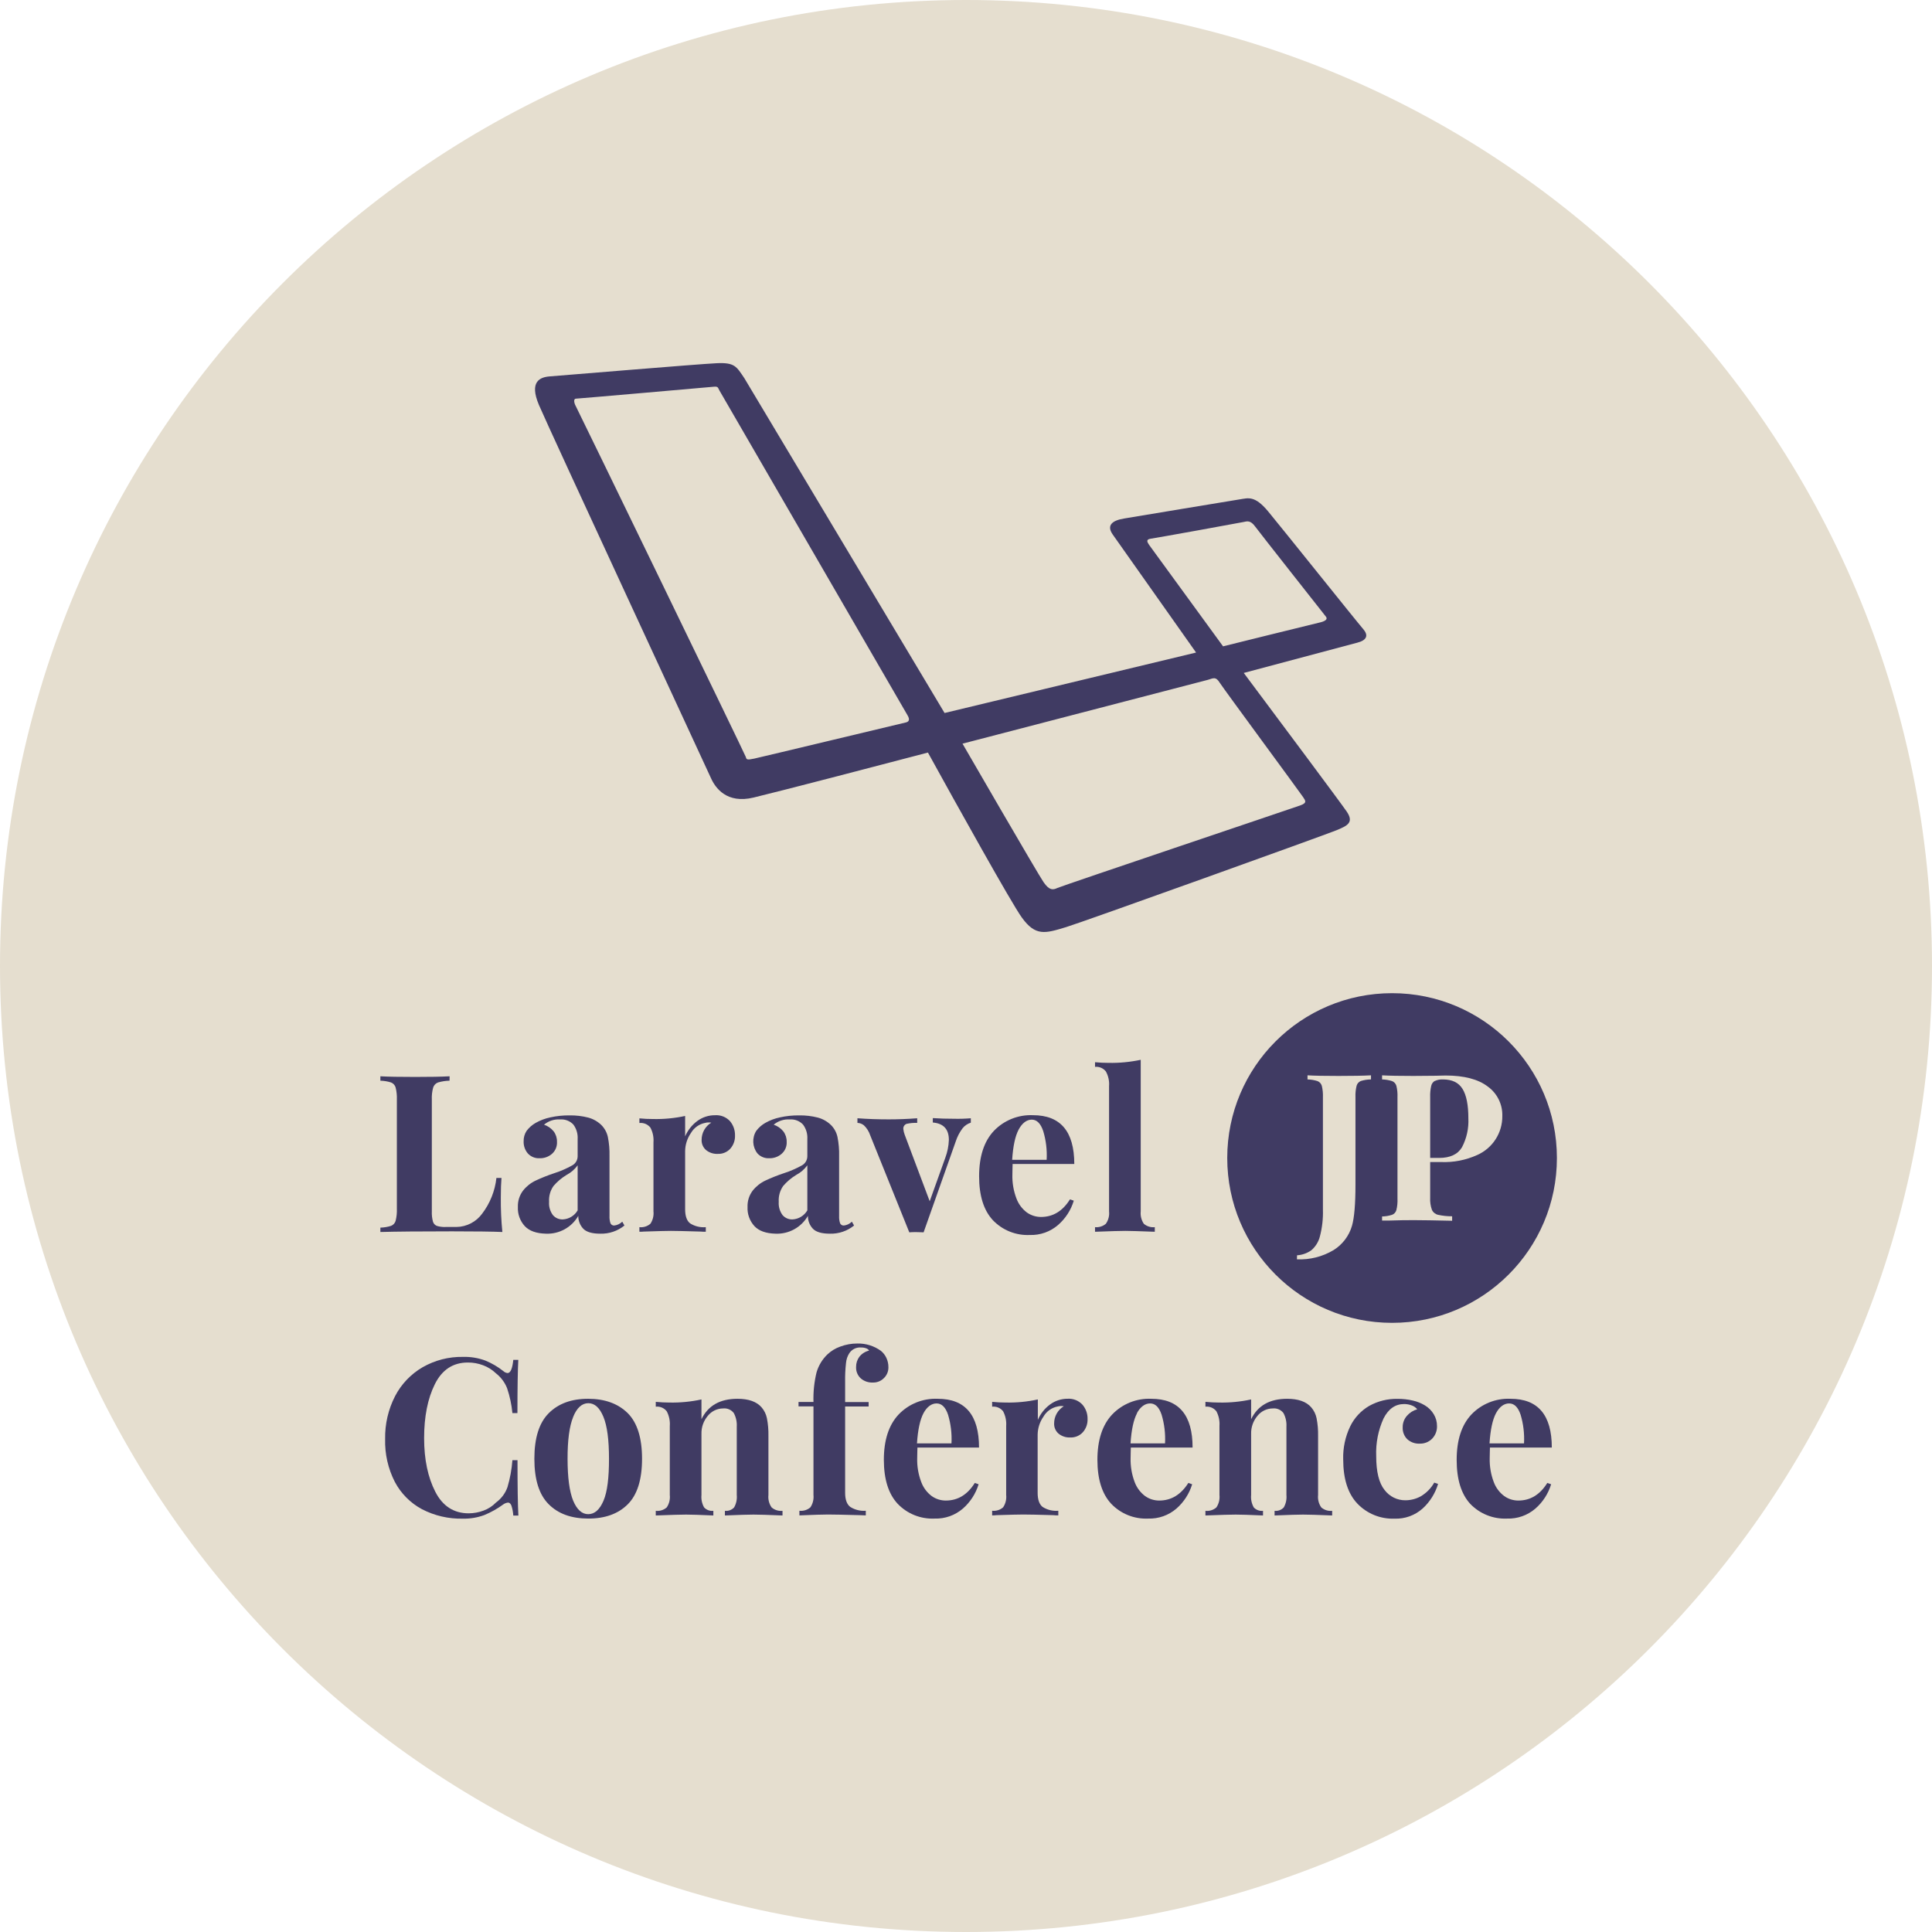
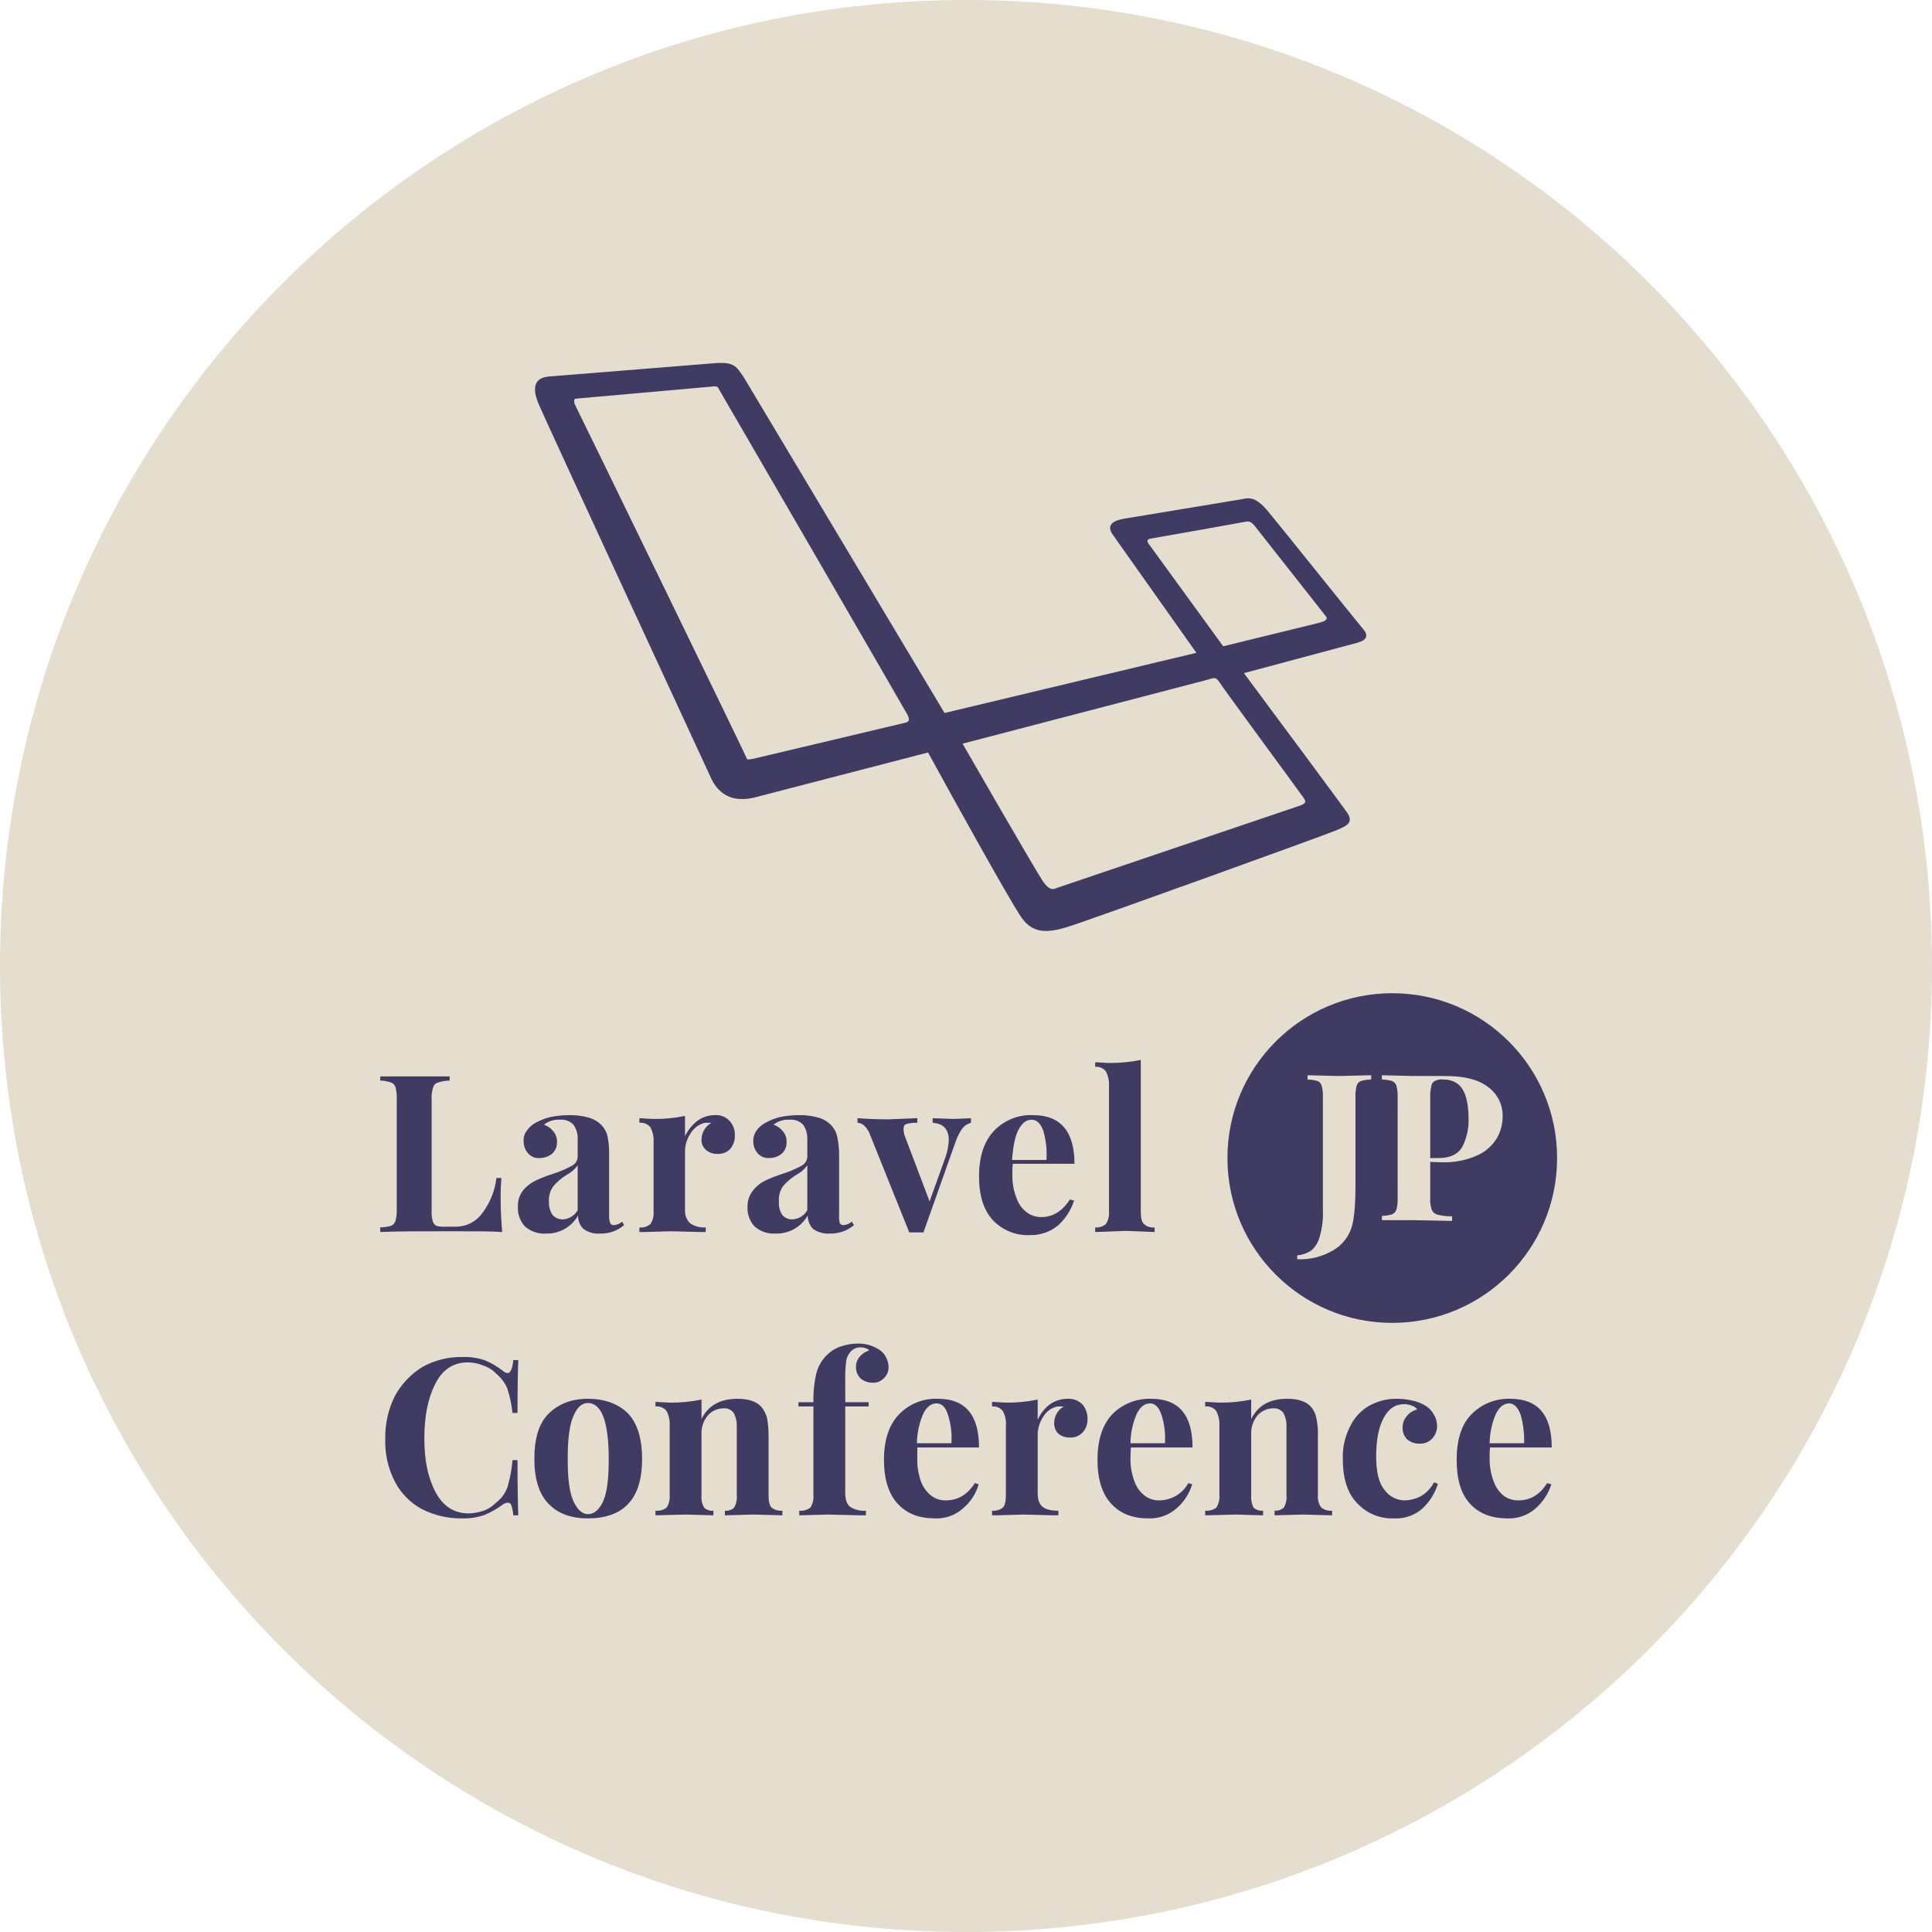
<svg xmlns="http://www.w3.org/2000/svg" viewBox="0 0 504 504">
  <defs>
    <style>.cls-1{fill:#e5decf;}.cls-2{fill:#403b63;}</style>
  </defs>
  <g id="レイヤー_2" data-name="レイヤー 2">
    <g id="レイヤー_4" data-name="レイヤー 4">
      <circle class="cls-1" cx="252" cy="252" r="252" />
-       <path class="cls-2" d="M355.6,164.08c-1.44-1.62-21.29-26.47-24.79-30.68s-5.2-3.46-7.35-3.14-27.27,4.53-30.19,5-4.75,1.66-3,4.17c1.6,2.24,18.11,25.65,21.75,30.8L246.41,186,194.2,98.69c-2.08-3.08-2.51-4.16-7.24-3.94S146,98,143.42,98.19s-5.41,1.36-2.83,7.45,43.72,94.75,44.87,97.33,4.12,6.77,11.11,5.09c7.15-1.72,32-8.19,45.5-11.74,7.16,13,21.77,39.27,24.47,43,3.6,5,6.09,4.2,11.62,2.52,4.32-1.31,67.63-24.07,70.48-25.25s4.62-2,2.69-4.86c-1.42-2.1-18.12-24.47-26.87-36.18,6-1.59,27.3-7.26,29.57-7.88C356.67,167,357,165.69,355.6,164.08Zm-119.35,24.4c-.78.17-37.55,9-39.51,9.42s-2,.22-2.19-.45S150.83,107.09,150.23,106s-.57-2,0-2,34.72-3,35.93-3.11,1.08.19,1.53,1l49,84.61C237.54,187.86,237,188.31,236.25,188.48Zm103.67,19.43c.59.92,1.18,1.51-.67,2.18s-62.23,21-63.4,21.55-2.1.68-3.61-1.5S251.09,194,251.09,194l64-16.65c1.59-.5,2.09-.84,3.1.75S339.34,207,339.92,207.91ZM344,162.46c-1.44.32-24.94,6.15-24.94,6.15l-19.23-26.38c-.53-.76-1-1.52.36-1.7s23.19-4.13,24.18-4.35,1.84-.49,3.05,1.16,17.83,22.7,18.46,23.51S345.46,162.15,344,162.46Z" />
-       <path class="cls-2" d="M117.27,281.92a11.5,11.5,0,0,0-3,.46A2.07,2.07,0,0,0,113,283.7a10.28,10.28,0,0,0-.35,3.15V316a8.91,8.91,0,0,0,.29,2.67,1.72,1.72,0,0,0,1,1.12,6.75,6.75,0,0,0,2.32.29h2.81a8.44,8.44,0,0,0,6.73-3.5,18.75,18.75,0,0,0,3.7-9.29h1.32c-.11,1.3-.17,3-.17,5.05a82.73,82.73,0,0,0,.4,9.05q-3.9-.17-13.13-.17-12.5,0-18.69.17v-1.14a10,10,0,0,0,2.78-.46,2,2,0,0,0,1.2-1.32,11.2,11.2,0,0,0,.32-3.15V286.85a11.2,11.2,0,0,0-.32-3.15,2,2,0,0,0-1.2-1.32,10,10,0,0,0-2.78-.46v-1.15c2,.12,5,.17,9.06.17,3.9,0,6.9-.05,9-.17Z" />
-       <path class="cls-2" d="M136.91,319.87a6.89,6.89,0,0,1-1.81-5,6.66,6.66,0,0,1,1.35-4.28,9.15,9.15,0,0,1,3.26-2.6,44.71,44.71,0,0,1,4.91-1.95,25.8,25.8,0,0,0,4.61-2,2.72,2.72,0,0,0,1.46-2.44v-4.47a5.75,5.75,0,0,0-1.11-3.76,4.29,4.29,0,0,0-3.47-1.34,5.86,5.86,0,0,0-4.19,1.37,5.47,5.47,0,0,1,2.5,1.72,4.31,4.31,0,0,1,.88,2.7A3.9,3.9,0,0,1,144,301a4.7,4.7,0,0,1-3.21,1.15,3.87,3.87,0,0,1-3.1-1.26,4.63,4.63,0,0,1-1.09-3.15,4.74,4.74,0,0,1,.77-2.73,7.79,7.79,0,0,1,2.38-2.09,13.3,13.3,0,0,1,3.82-1.43,22,22,0,0,1,5-.52,18.45,18.45,0,0,1,4.87.57,7.85,7.85,0,0,1,3.44,1.95,6.37,6.37,0,0,1,1.69,3.1,22.58,22.58,0,0,1,.43,5v15.59a5.22,5.22,0,0,0,.26,1.95,1,1,0,0,0,1,.57,3.58,3.58,0,0,0,2.07-1l.57,1a9.58,9.58,0,0,1-6.31,2.13c-2.1,0-3.57-.42-4.41-1.27a4.76,4.76,0,0,1-1.32-3.38,9.29,9.29,0,0,1-8.43,4.65C139.93,321.77,138.11,321.13,136.91,319.87Zm13.78-4.12V304a8.51,8.51,0,0,1-2.92,2.52,14.06,14.06,0,0,0-3.38,2.87,6.45,6.45,0,0,0-1.15,4.13,5.14,5.14,0,0,0,1,3.47,3.25,3.25,0,0,0,2.58,1.12A4.76,4.76,0,0,0,150.69,315.75Z" />
-       <path class="cls-2" d="M190.43,292.47a5.59,5.59,0,0,1,1.31,3.73,4.92,4.92,0,0,1-1.23,3.46,4.17,4.17,0,0,1-3.24,1.35,4.5,4.5,0,0,1-3.09-1,3.36,3.36,0,0,1-1.15-2.67,5.22,5.22,0,0,1,2.52-4.47,2.9,2.9,0,0,0-.69-.06,2.82,2.82,0,0,0-.91.12,5.46,5.46,0,0,0-3.7,2.63,8.46,8.46,0,0,0-1.52,4.71v15.19c0,1.76.43,3,1.29,3.67a6.55,6.55,0,0,0,4.1,1v1.2a12.09,12.09,0,0,1-1.32-.05q-5.85-.18-7.8-.18-1.55,0-7.05.18a9.42,9.42,0,0,1-1.15.05v-1.2a3.76,3.76,0,0,0,2.87-.89,4.88,4.88,0,0,0,.8-3.24V298a7,7,0,0,0-.8-3.84,3.19,3.19,0,0,0-2.87-1.2v-1.21c1.23.12,2.41.17,3.56.17a35.79,35.79,0,0,0,8.37-.8v5.33a9.78,9.78,0,0,1,3.15-4,7.69,7.69,0,0,1,4.65-1.52A4.85,4.85,0,0,1,190.43,292.47Z" />
-       <path class="cls-2" d="M196.82,319.87a6.89,6.89,0,0,1-1.81-5,6.66,6.66,0,0,1,1.35-4.28,9.27,9.27,0,0,1,3.27-2.6,44.45,44.45,0,0,1,4.9-1.95,26.3,26.3,0,0,0,4.62-2,2.74,2.74,0,0,0,1.46-2.44v-4.47a5.75,5.75,0,0,0-1.12-3.76,4.28,4.28,0,0,0-3.47-1.34,5.87,5.87,0,0,0-4.19,1.37,5.42,5.42,0,0,1,2.5,1.72,4.32,4.32,0,0,1,.89,2.7A3.87,3.87,0,0,1,203.9,301a4.7,4.7,0,0,1-3.21,1.15,3.88,3.88,0,0,1-3.1-1.26,5.13,5.13,0,0,1-.31-5.88,7.68,7.68,0,0,1,2.38-2.09,13.12,13.12,0,0,1,3.81-1.43,22,22,0,0,1,5-.52,18.39,18.39,0,0,1,4.87.57,7.8,7.8,0,0,1,3.44,1.95,6.29,6.29,0,0,1,1.69,3.1,22.58,22.58,0,0,1,.43,5v15.59a5.22,5.22,0,0,0,.26,1.95,1,1,0,0,0,1,.57,3.53,3.53,0,0,0,2.07-1l.57,1a9.57,9.57,0,0,1-6.3,2.13c-2.11,0-3.58-.42-4.42-1.27a4.76,4.76,0,0,1-1.32-3.38,9.29,9.29,0,0,1-8.43,4.65C199.85,321.77,198,321.13,196.82,319.87Zm13.79-4.12V304a8.66,8.66,0,0,1-2.93,2.52,14.06,14.06,0,0,0-3.38,2.87,6.51,6.51,0,0,0-1.15,4.13,5.19,5.19,0,0,0,1,3.47,3.27,3.27,0,0,0,2.58,1.12A4.77,4.77,0,0,0,210.61,315.75Z" />
-       <path class="cls-2" d="M253.26,291.72v1.15a4.44,4.44,0,0,0-2.15,1.46,11.69,11.69,0,0,0-1.8,3.47l-8.37,23.68c-.43,0-1.06-.06-1.9-.06s-1.41,0-1.83.06L227,296.14a6.27,6.27,0,0,0-1.63-2.58,2.8,2.8,0,0,0-1.69-.63v-1.21c2.67.2,5.39.29,8.14.29,2.41,0,4.89-.09,7.45-.29v1.21a10.66,10.66,0,0,0-2.78.25,1.3,1.3,0,0,0-.83,1.41A5.79,5.79,0,0,0,236,296l6.53,17.37L246.61,302a14.79,14.79,0,0,0,.92-4.64q0-4.18-4.19-4.53v-1.15c1.76.12,3.6.17,5.51.17A40.32,40.32,0,0,0,253.26,291.72Z" />
-       <path class="cls-2" d="M279.12,312.88l1,.34a13.62,13.62,0,0,1-4.1,6.34,10.72,10.72,0,0,1-7.37,2.61A12.53,12.53,0,0,1,259,318.3q-3.58-3.87-3.58-11.44,0-7.74,3.84-11.84a13.33,13.33,0,0,1,10.21-4.1q10.77,0,10.78,12.73H264.16c0,.57-.06,1.47-.06,2.69a16.27,16.27,0,0,0,1.06,6.31,8.07,8.07,0,0,0,2.75,3.67,6.4,6.4,0,0,0,3.64,1.15Q276.26,317.47,279.12,312.88Zm-13.39-18.2c-.9,1.7-1.46,4.32-1.69,7.88h9a21.74,21.74,0,0,0-.89-7.48c-.67-2-1.67-3-3-3S266.63,293,265.73,294.68Z" />
-       <path class="cls-2" d="M297.58,316a4.93,4.93,0,0,0,.8,3.24,3.77,3.77,0,0,0,2.87.89v1.2q-6-.23-7.68-.23-1.95,0-7.91.23v-1.2a3.76,3.76,0,0,0,2.83-.89,4.75,4.75,0,0,0,.83-3.24V283.35a6.84,6.84,0,0,0-.83-3.84,3.19,3.19,0,0,0-2.83-1.2V277.1c1.22.12,2.4.17,3.55.17a36.62,36.62,0,0,0,8.37-.8Z" />
-       <path class="cls-2" d="M126.61,354.93a19.4,19.4,0,0,1,4.7,2.75,1.91,1.91,0,0,0,1.09.51c.77,0,1.27-1.14,1.5-3.44h1.31q-.22,3.9-.23,13.88h-1.31a29.09,29.09,0,0,0-1.38-6.48,9.27,9.27,0,0,0-2.92-3.9,9.78,9.78,0,0,0-3.33-2.09,11,11,0,0,0-4-.72q-5.79,0-8.6,5.65c-1.87,3.76-2.8,8.46-2.8,14.07s1,10.25,2.92,14,4.85,5.62,8.71,5.62a11.16,11.16,0,0,0,3.87-.71,8.58,8.58,0,0,0,3.24-2.1,8.41,8.41,0,0,0,3-4,33.43,33.43,0,0,0,1.29-7.05H135q0,10.38.23,14.45H133.9a10.26,10.26,0,0,0-.49-2.61c-.21-.52-.51-.78-.89-.78a2.59,2.59,0,0,0-1.21.46,23.54,23.54,0,0,1-4.93,2.78,15.18,15.18,0,0,1-5.67.95,22,22,0,0,1-10.64-2.47,17.16,17.16,0,0,1-7.08-7.14,23.15,23.15,0,0,1-2.52-11.15,23.55,23.55,0,0,1,2.58-11.18,18.68,18.68,0,0,1,7.2-7.56,20.42,20.42,0,0,1,10.52-2.7A15.54,15.54,0,0,1,126.61,354.93Z" />
-       <path class="cls-2" d="M163.77,368.66q3.72,3.75,3.72,11.89t-3.72,11.87q-3.74,3.74-10.33,3.73t-10.29-3.73q-3.75-3.72-3.75-11.87t3.75-11.89q3.76-3.77,10.29-3.76T163.77,368.66Zm-14.25,1q-1.47,3.58-1.46,10.92t1.46,10.9Q151,395,153.44,395c1.69,0,3-1.17,4-3.52s1.43-6,1.43-10.93-.48-8.58-1.46-10.95-2.28-3.55-3.93-3.55S150.49,367.24,149.52,369.63Z" />
-       <path class="cls-2" d="M198.68,367.14a6.24,6.24,0,0,1,1.38,2.81,21.71,21.71,0,0,1,.4,4.64V390a4.75,4.75,0,0,0,.83,3.24,3.73,3.73,0,0,0,2.84.89v1.21c-3.83-.16-6.35-.23-7.57-.23s-3.63.07-7.45.23v-1.21a2.84,2.84,0,0,0,2.4-.89,5.51,5.51,0,0,0,.69-3.24V372.18a6.68,6.68,0,0,0-.77-3.55,3.07,3.07,0,0,0-2.78-1.21,5.14,5.14,0,0,0-4,1.92,7,7,0,0,0-1.66,4.74V390a5.51,5.51,0,0,0,.69,3.24,2.85,2.85,0,0,0,2.41.89v1.21c-3.52-.16-5.89-.23-7.11-.23s-3.79.07-7.91.23v-1.21a3.71,3.71,0,0,0,2.86-.89,4.88,4.88,0,0,0,.8-3.24V372a7.09,7.09,0,0,0-.8-3.84,3.18,3.18,0,0,0-2.86-1.2V365.7c1.22.12,2.4.18,3.55.18a35.72,35.72,0,0,0,8.37-.81v5.16q2.58-5.33,9.4-5.33Q196.74,364.9,198.68,367.14Z" />
-       <path class="cls-2" d="M229.81,352.4a5.16,5.16,0,0,1,1.41,1.81,5.65,5.65,0,0,1,.54,2.49,3.82,3.82,0,0,1-1.15,2.78,3.87,3.87,0,0,1-2.92,1.18,4.49,4.49,0,0,1-3.15-1.09,3.8,3.8,0,0,1-1.21-3,4.31,4.31,0,0,1,.86-2.64,4.56,4.56,0,0,1,2.53-1.6,1.41,1.41,0,0,0-.72-.58,3.52,3.52,0,0,0-1.35-.23,3.34,3.34,0,0,0-3.09,1.49,5.59,5.59,0,0,0-.86,2.53,38.32,38.32,0,0,0-.23,5v5.22h6.13v1.15h-6.13v22.53c0,1.76.45,3,1.34,3.67a6.61,6.61,0,0,0,4.05,1v1.21l-1.61-.06c-4.24-.12-7-.17-8.25-.17s-3.64.07-7.46.23v-1.21a3.73,3.73,0,0,0,2.87-.89,4.93,4.93,0,0,0,.8-3.24v-23.1h-3.9v-1.15h3.9a28.93,28.93,0,0,1,.8-7.71,10.62,10.62,0,0,1,2.81-4.67,9.49,9.49,0,0,1,3.39-2.07,12.6,12.6,0,0,1,4.47-.8A10.08,10.08,0,0,1,229.81,352.4Z" />
-       <path class="cls-2" d="M254.29,386.86l1,.34a13.77,13.77,0,0,1-4.1,6.34,10.73,10.73,0,0,1-7.37,2.61,12.53,12.53,0,0,1-9.66-3.87q-3.58-3.87-3.59-11.44,0-7.74,3.85-11.84a13.33,13.33,0,0,1,10.2-4.1q10.78,0,10.78,12.73H239.33c0,.57-.06,1.47-.06,2.69a16.27,16.27,0,0,0,1.06,6.31,8.08,8.08,0,0,0,2.75,3.67,6.36,6.36,0,0,0,3.65,1.15Q251.43,391.45,254.29,386.86Zm-13.38-18.2q-1.35,2.55-1.7,7.88h9a22,22,0,0,0-.89-7.48c-.67-2-1.68-2.95-3-2.95S241.8,367,240.91,368.66Z" />
-       <path class="cls-2" d="M282.39,366.45a5.54,5.54,0,0,1,1.32,3.73,4.92,4.92,0,0,1-1.24,3.46,4.17,4.17,0,0,1-3.24,1.35,4.5,4.5,0,0,1-3.09-1,3.36,3.36,0,0,1-1.15-2.67,5.22,5.22,0,0,1,2.52-4.47,3.71,3.71,0,0,0-1.6.06,5.45,5.45,0,0,0-3.7,2.64,8.43,8.43,0,0,0-1.52,4.7v15.19c0,1.76.43,3,1.29,3.67a6.55,6.55,0,0,0,4.1,1v1.21a11.73,11.73,0,0,1-1.32-.06c-3.9-.12-6.5-.17-7.8-.17-1,0-3.38.05-7,.17a9,9,0,0,1-1.14.06v-1.21a3.71,3.71,0,0,0,2.86-.89,4.88,4.88,0,0,0,.8-3.24V372a7.09,7.09,0,0,0-.8-3.84,3.18,3.18,0,0,0-2.86-1.2V365.7c1.22.12,2.4.18,3.55.18a35.72,35.72,0,0,0,8.37-.81v5.34a9.75,9.75,0,0,1,3.15-4,7.69,7.69,0,0,1,4.65-1.52A4.85,4.85,0,0,1,282.39,366.45Z" />
-       <path class="cls-2" d="M310,386.86l1,.34a13.77,13.77,0,0,1-4.1,6.34,10.73,10.73,0,0,1-7.37,2.61,12.53,12.53,0,0,1-9.66-3.87q-3.58-3.87-3.59-11.44,0-7.74,3.85-11.84a13.33,13.33,0,0,1,10.2-4.1q10.79,0,10.78,12.73H295c0,.57-.06,1.47-.06,2.69a16.46,16.46,0,0,0,1.06,6.31,8.08,8.08,0,0,0,2.75,3.67,6.36,6.36,0,0,0,3.65,1.15Q307.09,391.45,310,386.86Zm-13.38-18.2q-1.35,2.55-1.7,7.88h9a22,22,0,0,0-.89-7.48c-.67-2-1.67-2.95-3-2.95S297.47,367,296.58,368.66Z" />
-       <path class="cls-2" d="M342.07,367.14a6.24,6.24,0,0,1,1.38,2.81,21.71,21.71,0,0,1,.4,4.64V390a4.75,4.75,0,0,0,.83,3.24,3.73,3.73,0,0,0,2.84.89v1.21c-3.83-.16-6.35-.23-7.57-.23s-3.63.07-7.45.23v-1.21a2.84,2.84,0,0,0,2.4-.89,5.51,5.51,0,0,0,.69-3.24V372.18a6.68,6.68,0,0,0-.77-3.55,3.07,3.07,0,0,0-2.78-1.21,5.14,5.14,0,0,0-4,1.92,7,7,0,0,0-1.66,4.74V390a5.51,5.51,0,0,0,.69,3.24,2.85,2.85,0,0,0,2.41.89v1.21c-3.52-.16-5.89-.23-7.11-.23s-3.79.07-7.91.23v-1.21a3.71,3.71,0,0,0,2.86-.89,4.88,4.88,0,0,0,.8-3.24V372a7.09,7.09,0,0,0-.8-3.84,3.18,3.18,0,0,0-2.86-1.2V365.7c1.22.12,2.4.18,3.55.18a35.72,35.72,0,0,0,8.37-.81v5.16q2.58-5.33,9.4-5.33Q340.13,364.9,342.07,367.14Z" />
-       <path class="cls-2" d="M368.56,365.36a10.67,10.67,0,0,1,3.15,1.26,6.69,6.69,0,0,1,2.32,2.32,5.88,5.88,0,0,1,.84,3.07,4.53,4.53,0,0,1-1.27,3.3,4.36,4.36,0,0,1-3.26,1.29,4.47,4.47,0,0,1-3.22-1.15,4.06,4.06,0,0,1-1.2-3.09,4.41,4.41,0,0,1,1.09-3,5.5,5.5,0,0,1,2.7-1.72,3.12,3.12,0,0,0-1.41-1,5.46,5.46,0,0,0-2-.37q-3.45,0-5.37,3.75a21.67,21.67,0,0,0-1.92,9.84q0,6.13,2.18,8.83a6.75,6.75,0,0,0,5.45,2.69,8.42,8.42,0,0,0,3.93-1,9.65,9.65,0,0,0,3.58-3.61l1,.34a14.24,14.24,0,0,1-4,6.39,10.42,10.42,0,0,1-7.39,2.67,12.75,12.75,0,0,1-9.64-3.9q-3.72-3.9-3.72-11.58a18.61,18.61,0,0,1,1.83-8.6,12.49,12.49,0,0,1,5-5.36,14.62,14.62,0,0,1,7.33-1.81A16.78,16.78,0,0,1,368.56,365.36Z" />
-       <path class="cls-2" d="M403.64,386.86l1,.34a13.69,13.69,0,0,1-4.1,6.34,10.73,10.73,0,0,1-7.37,2.61,12.53,12.53,0,0,1-9.66-3.87Q380,388.41,380,380.84q0-7.74,3.84-11.84a13.33,13.33,0,0,1,10.2-4.1q10.78,0,10.78,12.73H388.68c0,.57-.06,1.47-.06,2.69a16.46,16.46,0,0,0,1.06,6.31,8,8,0,0,0,2.76,3.67,6.31,6.31,0,0,0,3.64,1.15Q400.78,391.45,403.64,386.86Zm-13.38-18.2q-1.35,2.55-1.69,7.88h9a22,22,0,0,0-.89-7.48c-.67-2-1.67-2.95-3-2.95S391.16,367,390.26,368.66Z" />
-       <circle class="cls-2" cx="363.15" cy="302.09" r="43" />
-       <path class="cls-1" d="M338.36,327.47a7.23,7.23,0,0,0,3.72-1.31,7,7,0,0,0,2.25-3.65,24.59,24.59,0,0,0,.78-6.94V286.2a10.83,10.83,0,0,0-.29-2.95,1.9,1.9,0,0,0-1.13-1.23,9.38,9.38,0,0,0-2.6-.43v-1.07c1.79.11,4.48.16,8.09.16s6.51-.05,8.47-.16v1.07A9.2,9.2,0,0,0,355,282a1.86,1.86,0,0,0-1.1,1.23,10.36,10.36,0,0,0-.3,2.95v22.89c0,5-.3,8.61-.91,10.71a11.1,11.1,0,0,1-4.8,6.33,17.09,17.09,0,0,1-9.56,2.41Z" />
-       <path class="cls-1" d="M373.09,303.14v9.32a8.1,8.1,0,0,0,.45,3.14,2.34,2.34,0,0,0,1.61,1.31,16.76,16.76,0,0,0,3.67.38v1.17c-4.39-.1-7.66-.16-9.81-.16-1.78,0-4,0-6.75.11l-1.72,0v-1.07a9,9,0,0,0,2.6-.43,1.84,1.84,0,0,0,1.13-1.23,10.44,10.44,0,0,0,.29-3V286.2a10.44,10.44,0,0,0-.29-2.95,1.88,1.88,0,0,0-1.13-1.23,9.38,9.38,0,0,0-2.6-.43v-1.07c1.83.11,4.54.16,8.15.16l5.95-.05c.71,0,1.54-.06,2.47-.06q7.23,0,11,2.87a9.16,9.16,0,0,1,3.8,7.69,11,11,0,0,1-6.56,10.18,20.82,20.82,0,0,1-9.46,1.83Zm1.2-21.17a2.05,2.05,0,0,0-.94,1.34,11.6,11.6,0,0,0-.26,2.89v15.87h2.3q4.35,0,6-2.79a14.72,14.72,0,0,0,1.66-7.56c0-3.46-.5-6-1.52-7.66s-2.73-2.47-5.12-2.47A4.52,4.52,0,0,0,374.29,282Z" />
+       <path class="cls-2" d="M355.6,164.1c-1.4-1.6-21.3-26.5-24.8-30.7s-5.2-3.5-7.3-3.1l-30.2,5c-2.9.5-4.8,1.6-3,4.2l21.8,30.8L246.4,186,194.2,98.7c-2.1-3.1-2.5-4.2-7.2-4l-43.6,3.5c-2.6.2-5.4,1.4-2.8,7.4s43.7,94.8,44.9,97.4,4.1,6.7,11.1,5.1l45.5-11.8c7.1,13,21.7,39.3,24.4,43.1s6.1,4.2,11.7,2.5,67.6-24.1,70.4-25.3,4.7-2,2.7-4.8-18.1-24.5-26.8-36.2l29.5-7.9C356.7,167,357,165.7,355.6,164.1ZM236.3,188.5l-39.6,9.4c-1.9.4-1.9.2-2.1-.5s-43.8-90.3-44.4-91.4-.5-2,0-2l36-3.2c1.2,0,1,.2,1.5,1s48.2,83.1,49,84.6S237,188.3,236.3,188.5Zm103.6,19.4c.6.9,1.2,1.5-.6,2.2l-63.5,21.5c-1.1.5-2,.7-3.6-1.5S251.1,194,251.1,194l64-16.7c1.6-.5,2.1-.8,3.1.8S339.3,207,339.9,207.9Zm4.1-45.4-24.9,6.1-19.2-26.4c-.6-.7-1-1.5.3-1.7s23.2-4.1,24.2-4.3,1.8-.5,3,1.1l18.5,23.5C346.5,161.7,345.5,162.1,344,162.5Z" />
+       <path class="cls-2" d="M117.3,281.9a9.1,9.1,0,0,0-3,.5,1.7,1.7,0,0,0-1.3,1.3,8,8,0,0,0-.4,3.1V316a7.9,7.9,0,0,0,.3,2.6,1.8,1.8,0,0,0,1,1.2,7.2,7.2,0,0,0,2.3.2H119a8.4,8.4,0,0,0,6.8-3.5,18.8,18.8,0,0,0,3.7-9.2h1.3c-.1,1.3-.2,2.9-.2,5,0,3.7.2,6.7.4,9.1-2.6-.2-6.9-.2-13.1-.2-8.3,0-14.6,0-18.7.2v-1.2a13.1,13.1,0,0,0,2.8-.4,2.1,2.1,0,0,0,1.2-1.4,11.4,11.4,0,0,0,.3-3.1V286.8a11.4,11.4,0,0,0-.3-3.1,1.8,1.8,0,0,0-1.2-1.3,8.2,8.2,0,0,0-2.8-.5v-1.1h18.1Z" />
+       <path class="cls-2" d="M136.9,319.9a7.1,7.1,0,0,1-1.8-5,6.7,6.7,0,0,1,1.3-4.3,9.3,9.3,0,0,1,3.3-2.6,36.1,36.1,0,0,1,4.9-1.9,27.6,27.6,0,0,0,4.6-2,2.7,2.7,0,0,0,1.5-2.5v-4.4a6.1,6.1,0,0,0-1.1-3.8,4.3,4.3,0,0,0-3.5-1.3,6,6,0,0,0-4.2,1.3,5.2,5.2,0,0,1,2.5,1.8,4,4,0,0,1,.9,2.7A3.9,3.9,0,0,1,144,301a5.2,5.2,0,0,1-3.2,1.1,3.6,3.6,0,0,1-3.1-1.3,4.7,4.7,0,0,1-1.1-3.1,4,4,0,0,1,.8-2.7,6.7,6.7,0,0,1,2.3-2.1,15.9,15.9,0,0,1,3.9-1.5,24.6,24.6,0,0,1,4.9-.5,17.7,17.7,0,0,1,4.9.6,7.5,7.5,0,0,1,3.4,1.9,6.3,6.3,0,0,1,1.7,3.1,22.9,22.9,0,0,1,.4,5v15.6a4.9,4.9,0,0,0,.3,2c.2.4.5.5,1,.5a3.7,3.7,0,0,0,2.1-.9l.5.9a9.1,9.1,0,0,1-6.3,2.2,6.4,6.4,0,0,1-4.4-1.3,4.8,4.8,0,0,1-1.3-3.4,9.3,9.3,0,0,1-8.4,4.7A7.5,7.5,0,0,1,136.9,319.9Zm13.8-4.2V304a8.4,8.4,0,0,1-2.9,2.5,14.6,14.6,0,0,0-3.4,2.9,6.1,6.1,0,0,0-1.2,4.1,5.6,5.6,0,0,0,1,3.5,3.5,3.5,0,0,0,2.6,1.1A4.7,4.7,0,0,0,150.7,315.7Z" />
+       <path class="cls-2" d="M190.4,292.5a5.2,5.2,0,0,1,1.3,3.7,5.1,5.1,0,0,1-1.2,3.5,4.1,4.1,0,0,1-3.2,1.3,4.3,4.3,0,0,1-3.1-1,3.3,3.3,0,0,1-1.2-2.7,5.1,5.1,0,0,1,2.6-4.4h-1.7a5.9,5.9,0,0,0-3.7,2.7,8.4,8.4,0,0,0-1.5,4.7v15.2a4.6,4.6,0,0,0,1.3,3.6,6.5,6.5,0,0,0,4.1,1.1v1.2h-1.3l-7.8-.2-7,.2h-1.2v-1.2a3.9,3.9,0,0,0,2.9-.9,5.3,5.3,0,0,0,.8-3.3V298a7.6,7.6,0,0,0-.8-3.9,3.3,3.3,0,0,0-2.9-1.2v-1.2l3.6.2a36.9,36.9,0,0,0,8.3-.8v5.3a11.3,11.3,0,0,1,3.2-4,7.7,7.7,0,0,1,4.6-1.5A4.7,4.7,0,0,1,190.4,292.5Z" />
+       <path class="cls-2" d="M196.8,319.9a7.1,7.1,0,0,1-1.8-5,6.7,6.7,0,0,1,1.4-4.3,9,9,0,0,1,3.2-2.6,36.1,36.1,0,0,1,4.9-1.9,27.6,27.6,0,0,0,4.6-2,2.7,2.7,0,0,0,1.5-2.5v-4.4a6.1,6.1,0,0,0-1.1-3.8,4.3,4.3,0,0,0-3.5-1.3,6,6,0,0,0-4.2,1.3,5.2,5.2,0,0,1,2.5,1.8,4,4,0,0,1,.9,2.7,3.9,3.9,0,0,1-1.3,3.1,5.2,5.2,0,0,1-3.2,1.1,3.7,3.7,0,0,1-3.1-1.3,4.7,4.7,0,0,1-1.1-3.1,4.6,4.6,0,0,1,.8-2.7,6.3,6.3,0,0,1,2.4-2.1,15,15,0,0,1,3.8-1.5,24.6,24.6,0,0,1,4.9-.5,17.7,17.7,0,0,1,4.9.6,7.5,7.5,0,0,1,3.4,1.9,6.3,6.3,0,0,1,1.7,3.1,22,22,0,0,1,.5,5v15.6a5.3,5.3,0,0,0,.2,2c.2.4.5.5,1,.5a3.7,3.7,0,0,0,2.1-.9l.6.9a9.5,9.5,0,0,1-6.3,2.2,6.7,6.7,0,0,1-4.5-1.3,5.2,5.2,0,0,1-1.3-3.4,9.3,9.3,0,0,1-8.4,4.7A7.5,7.5,0,0,1,196.8,319.9Zm13.8-4.2V304a8.4,8.4,0,0,1-2.9,2.5,14.6,14.6,0,0,0-3.4,2.9,6.1,6.1,0,0,0-1.1,4.1,5.6,5.6,0,0,0,.9,3.5,3.5,3.5,0,0,0,2.6,1.1A4.7,4.7,0,0,0,210.6,315.7Z" />
+       <path class="cls-2" d="M253.3,291.7v1.2a4.4,4.4,0,0,0-2.2,1.4,13.9,13.9,0,0,0-1.8,3.5l-8.4,23.7h-3.7L227,296.1a5.9,5.9,0,0,0-1.6-2.5,2.5,2.5,0,0,0-1.7-.7v-1.2q4.1.3,8.1.3l7.5-.3v1.2a9,9,0,0,0-2.8.3c-.6.2-.8.6-.8,1.4a11.5,11.5,0,0,0,.2,1.4l6.6,17.4,4.1-11.4a14.8,14.8,0,0,0,.9-4.6q0-4.2-4.2-4.5v-1.2l5.5.2Z" />
+       <path class="cls-2" d="M279.1,312.9l1.1.3a15,15,0,0,1-4.1,6.4,11.1,11.1,0,0,1-7.4,2.6,12.5,12.5,0,0,1-9.7-3.9q-3.6-3.9-3.6-11.4c0-5.2,1.3-9.1,3.9-11.9a13.3,13.3,0,0,1,10.2-4.1c7.2,0,10.8,4.3,10.8,12.7H264.2a19.4,19.4,0,0,0-.1,2.7,15.8,15.8,0,0,0,1.1,6.3,7.8,7.8,0,0,0,2.7,3.7,6.3,6.3,0,0,0,3.7,1.2C274.7,317.5,277.2,315.9,279.1,312.9Zm-13.4-18.2c-.9,1.7-1.4,4.3-1.7,7.9h9a22.9,22.9,0,0,0-.8-7.5c-.7-2-1.7-3-3.1-3S266.6,293,265.7,294.7Z" />
+       <path class="cls-2" d="M297.6,316c0,1.6.2,2.7.8,3.3a3.6,3.6,0,0,0,2.8.9v1.2l-7.6-.3-7.9.3v-1.2a3.8,3.8,0,0,0,2.8-.9,5.3,5.3,0,0,0,.8-3.3V283.4a7.6,7.6,0,0,0-.8-3.9,3.2,3.2,0,0,0-2.8-1.2v-1.2l3.5.2a39.9,39.9,0,0,0,8.4-.8Z" />
+       <path class="cls-2" d="M126.6,354.9a20.8,20.8,0,0,1,4.7,2.8,2.1,2.1,0,0,0,1.1.5c.8,0,1.3-1.2,1.5-3.4h1.3c-.1,2.6-.2,7.2-.2,13.8h-1.3a30.9,30.9,0,0,0-1.4-6.5,10.4,10.4,0,0,0-2.9-3.8,8.1,8.1,0,0,0-3.4-2.1,10.1,10.1,0,0,0-3.9-.8c-3.9,0-6.7,1.9-8.6,5.7s-2.8,8.4-2.8,14.1.9,10.2,2.9,14,4.9,5.6,8.7,5.6a13.4,13.4,0,0,0,3.9-.7,8.9,8.9,0,0,0,3.2-2.1,8.8,8.8,0,0,0,3-4.1,35.2,35.2,0,0,0,1.3-7H135c0,6.9.1,11.7.2,14.4h-1.3a10.8,10.8,0,0,0-.5-2.6.9.9,0,0,0-.9-.7,2.4,2.4,0,0,0-1.2.4,22.6,22.6,0,0,1-4.9,2.8,16.2,16.2,0,0,1-5.7.9,22.4,22.4,0,0,1-10.6-2.4,17,17,0,0,1-7.1-7.2,22.8,22.8,0,0,1-2.5-11.1,24,24,0,0,1,2.5-11.2,20.3,20.3,0,0,1,7.2-7.6,20.6,20.6,0,0,1,10.6-2.6A16.4,16.4,0,0,1,126.6,354.9Z" />
+       <path class="cls-2" d="M163.8,368.7c2.4,2.5,3.7,6.4,3.7,11.9s-1.3,9.3-3.7,11.8-6,3.7-10.4,3.7-7.7-1.2-10.2-3.7-3.8-6.4-3.8-11.8,1.2-9.4,3.8-11.9,5.9-3.8,10.2-3.8S161.3,366.2,163.8,368.7Zm-14.3.9c-1,2.4-1.4,6.1-1.4,11s.4,8.5,1.4,10.8,2.3,3.6,3.9,3.6,3-1.2,4-3.5,1.4-6,1.4-10.9-.5-8.6-1.4-11-2.3-3.6-4-3.6S150.5,367.2,149.5,369.6Z" />
+       <path class="cls-2" d="M198.7,367.1a8.2,8.2,0,0,1,1.4,2.8,27.4,27.4,0,0,1,.4,4.7V390c0,1.6.2,2.7.8,3.3a4.1,4.1,0,0,0,2.8.8v1.2l-7.5-.2-7.5.2v-1.2a3,3,0,0,0,2.4-.8,5.4,5.4,0,0,0,.7-3.3V372.2a6.9,6.9,0,0,0-.8-3.6,3,3,0,0,0-2.8-1.2,5.4,5.4,0,0,0-4,1.9,7.1,7.1,0,0,0-1.6,4.8V390a5.4,5.4,0,0,0,.7,3.3,3,3,0,0,0,2.4.8v1.2l-7.1-.2-8,.2v-1.2a4.2,4.2,0,0,0,2.9-.8,5.3,5.3,0,0,0,.8-3.3V372a7.6,7.6,0,0,0-.8-3.9,3.2,3.2,0,0,0-2.9-1.2v-1.2l3.6.2a38.5,38.5,0,0,0,8.4-.8v5.1c1.7-3.5,4.8-5.3,9.4-5.3C195.3,364.9,197.4,365.6,198.7,367.1Z" />
+       <path class="cls-2" d="M229.8,352.4a4.9,4.9,0,0,1,1.4,1.8,5.4,5.4,0,0,1,.6,2.5,3.8,3.8,0,0,1-1.2,2.8,3.7,3.7,0,0,1-2.9,1.2,4.8,4.8,0,0,1-3.2-1.1,4.1,4.1,0,0,1-1.2-3,3.9,3.9,0,0,1,.9-2.6,5.1,5.1,0,0,1,2.5-1.7,1,1,0,0,0-.7-.5,2.8,2.8,0,0,0-1.3-.3,3.3,3.3,0,0,0-3.1,1.5,4.4,4.4,0,0,0-.9,2.6,31.9,31.9,0,0,0-.2,4.9v5.3h6.1v1.1h-6.1v22.5c0,1.8.4,3,1.3,3.7a6.7,6.7,0,0,0,4.1,1v1.2h-1.6l-8.3-.2-7.5.2v-1.2a4.2,4.2,0,0,0,2.9-.8,5.3,5.3,0,0,0,.8-3.3V366.9h-3.9v-1.1h3.9a29.6,29.6,0,0,1,.8-7.7,10.2,10.2,0,0,1,2.8-4.7,8.9,8.9,0,0,1,3.4-2.1,13.3,13.3,0,0,1,4.5-.8A9.8,9.8,0,0,1,229.8,352.4Z" />
+       <path class="cls-2" d="M254.3,386.9l1,.3a12.6,12.6,0,0,1-4.1,6.3,10.2,10.2,0,0,1-7.3,2.6c-4.1,0-7.3-1.2-9.7-3.8s-3.6-6.4-3.6-11.5,1.3-9.1,3.9-11.8a13.3,13.3,0,0,1,10.2-4.1c7.1,0,10.7,4.2,10.7,12.7H239.3v2.7a16.7,16.7,0,0,0,1,6.3,8.4,8.4,0,0,0,2.8,3.7,5.9,5.9,0,0,0,3.6,1.1C249.9,391.4,252.4,389.9,254.3,386.9Zm-13.4-18.2a19.7,19.7,0,0,0-1.7,7.8h9a20,20,0,0,0-.9-7.4q-.9-3-3-3C242.9,366.1,241.8,367,240.9,368.7Z" />
+       <path class="cls-2" d="M282.4,366.4a5.7,5.7,0,0,1,1.3,3.8,4.9,4.9,0,0,1-1.2,3.4,4.2,4.2,0,0,1-3.3,1.4,4.5,4.5,0,0,1-3.1-1,3.7,3.7,0,0,1-1.1-2.7,5,5,0,0,1,2.5-4.4h-1.6a5.5,5.5,0,0,0-3.7,2.6,8.7,8.7,0,0,0-1.5,4.7v15.2c0,1.8.4,3,1.3,3.7s2.2,1,4.1,1v1.2h-1.3l-7.8-.2-7.1.2h-1.1v-1.2a4.1,4.1,0,0,0,2.8-.8c.6-.6.8-1.7.8-3.3V372a6.7,6.7,0,0,0-.8-3.9,3.1,3.1,0,0,0-2.8-1.2v-1.2l3.5.2a38.5,38.5,0,0,0,8.4-.8v5.3a10.3,10.3,0,0,1,3.1-4,8,8,0,0,1,4.7-1.5A5,5,0,0,1,282.4,366.4Z" />
+       <path class="cls-2" d="M310,386.9l1,.3a13.3,13.3,0,0,1-4.1,6.3,10.5,10.5,0,0,1-7.4,2.6c-4,0-7.2-1.2-9.6-3.8s-3.6-6.4-3.6-11.5,1.3-9.1,3.8-11.8a13.6,13.6,0,0,1,10.2-4.1c7.2,0,10.8,4.2,10.8,12.7H295c0,.6-.1,1.5-.1,2.7a16.5,16.5,0,0,0,1.1,6.3,7.8,7.8,0,0,0,2.8,3.7,5.9,5.9,0,0,0,3.6,1.1A8.7,8.7,0,0,0,310,386.9Zm-13.4-18.2a19.7,19.7,0,0,0-1.7,7.8h9a20,20,0,0,0-.9-7.4q-1-3-3-3C298.6,366.1,297.5,367,296.6,368.7Z" />
+       <path class="cls-2" d="M342.1,367.1a6.6,6.6,0,0,1,1.3,2.8,20,20,0,0,1,.4,4.7V390a4.7,4.7,0,0,0,.9,3.3,4.1,4.1,0,0,0,2.8.8v1.2l-7.6-.2-7.4.2v-1.2a3.3,3.3,0,0,0,2.4-.8,5.4,5.4,0,0,0,.7-3.3V372.2a6.9,6.9,0,0,0-.8-3.6,3,3,0,0,0-2.8-1.2,5.4,5.4,0,0,0-4,1.9,7.1,7.1,0,0,0-1.6,4.8V390a6.4,6.4,0,0,0,.6,3.3,3.4,3.4,0,0,0,2.5.8v1.2l-7.2-.2-7.9.2v-1.2a4.2,4.2,0,0,0,2.9-.8,5.3,5.3,0,0,0,.8-3.3V372a7.6,7.6,0,0,0-.8-3.9,3.2,3.2,0,0,0-2.9-1.2v-1.2l3.6.2a38.5,38.5,0,0,0,8.4-.8v5.1c1.7-3.5,4.8-5.3,9.4-5.3C338.7,364.9,340.8,365.6,342.1,367.1Z" />
+       <path class="cls-2" d="M368.6,365.4a11.1,11.1,0,0,1,3.1,1.2,6.3,6.3,0,0,1,2.3,2.3,5.9,5.9,0,0,1,.9,3.1,4.9,4.9,0,0,1-1.3,3.3,4.2,4.2,0,0,1-3.3,1.3,4.8,4.8,0,0,1-3.2-1.1,4.1,4.1,0,0,1-1.2-3.1,4.4,4.4,0,0,1,1.1-3,4.8,4.8,0,0,1,2.7-1.7,2.4,2.4,0,0,0-1.4-1,4.5,4.5,0,0,0-2-.4c-2.3,0-4.1,1.2-5.4,3.7s-1.9,5.8-1.9,9.9.7,7,2.2,8.8a6.5,6.5,0,0,0,5.4,2.7,9.4,9.4,0,0,0,3.9-1,9.2,9.2,0,0,0,3.6-3.7l1,.4a14.8,14.8,0,0,1-4,6.4,10.3,10.3,0,0,1-7.4,2.6,12.4,12.4,0,0,1-9.6-3.9c-2.5-2.5-3.8-6.4-3.8-11.5a17.4,17.4,0,0,1,1.9-8.6,12.5,12.5,0,0,1,5-5.4,14.6,14.6,0,0,1,7.3-1.8A17.7,17.7,0,0,1,368.6,365.4Z" />
+       <path class="cls-2" d="M403.6,386.9l1.1.3a14.1,14.1,0,0,1-4.1,6.3,10.5,10.5,0,0,1-7.4,2.6c-4,0-7.3-1.2-9.7-3.8s-3.5-6.4-3.5-11.5,1.2-9.1,3.8-11.8a13.6,13.6,0,0,1,10.2-4.1c7.2,0,10.8,4.2,10.8,12.7H388.7a19.4,19.4,0,0,0-.1,2.7,16.5,16.5,0,0,0,1.1,6.3,8.3,8.3,0,0,0,2.7,3.7,6.4,6.4,0,0,0,3.7,1.1Q400.8,391.4,403.6,386.9Zm-13.3-18.2a19.7,19.7,0,0,0-1.7,7.8h9a25.3,25.3,0,0,0-.9-7.4q-1.1-3-3-3C392.3,366.1,391.2,367,390.3,368.7Z" />
+       <circle class="cls-2" cx="363.2" cy="302.1" r="43" />
+       <path class="cls-1" d="M338.4,327.5a8.1,8.1,0,0,0,3.7-1.3,7.1,7.1,0,0,0,2.2-3.7,21.7,21.7,0,0,0,.8-6.9V286.2a9.7,9.7,0,0,0-.3-2.9,1.8,1.8,0,0,0-1.1-1.3,11.8,11.8,0,0,0-2.6-.4v-1.1l8.1.2,8.5-.2v1.1a11.9,11.9,0,0,0-2.7.4,1.8,1.8,0,0,0-1.1,1.3,9.7,9.7,0,0,0-.3,2.9v22.9c0,5-.3,8.6-.9,10.7a10.6,10.6,0,0,1-4.8,6.3,16.9,16.9,0,0,1-9.5,2.4Z" />
+       <path class="cls-1" d="M373.1,303.1v9.4a8.3,8.3,0,0,0,.4,3.1,2.3,2.3,0,0,0,1.6,1.3,15.2,15.2,0,0,0,3.7.4v1.2l-9.8-.2h-8.5v-1.1a10.9,10.9,0,0,0,2.6-.4,2,2,0,0,0,1.2-1.3,10.2,10.2,0,0,0,.3-2.9V286.2a9.7,9.7,0,0,0-.3-2.9,1.8,1.8,0,0,0-1.2-1.3,10.9,10.9,0,0,0-2.6-.4v-1.1l8.2.2h8.4c4.8,0,8.5.9,11,2.8a9.2,9.2,0,0,1,3.9,7.7,11.6,11.6,0,0,1-1.5,5.7,11.4,11.4,0,0,1-5.1,4.5,21.2,21.2,0,0,1-9.5,1.8Zm1.2-21.1a1.6,1.6,0,0,0-.9,1.3,10.7,10.7,0,0,0-.3,2.9v15.9h2.3c2.9,0,4.9-1,6-2.8a15,15,0,0,0,1.7-7.6c0-3.4-.6-6-1.6-7.6s-2.7-2.5-5.1-2.5A3.7,3.7,0,0,0,374.3,282Z" />
    </g>
  </g>
</svg>
